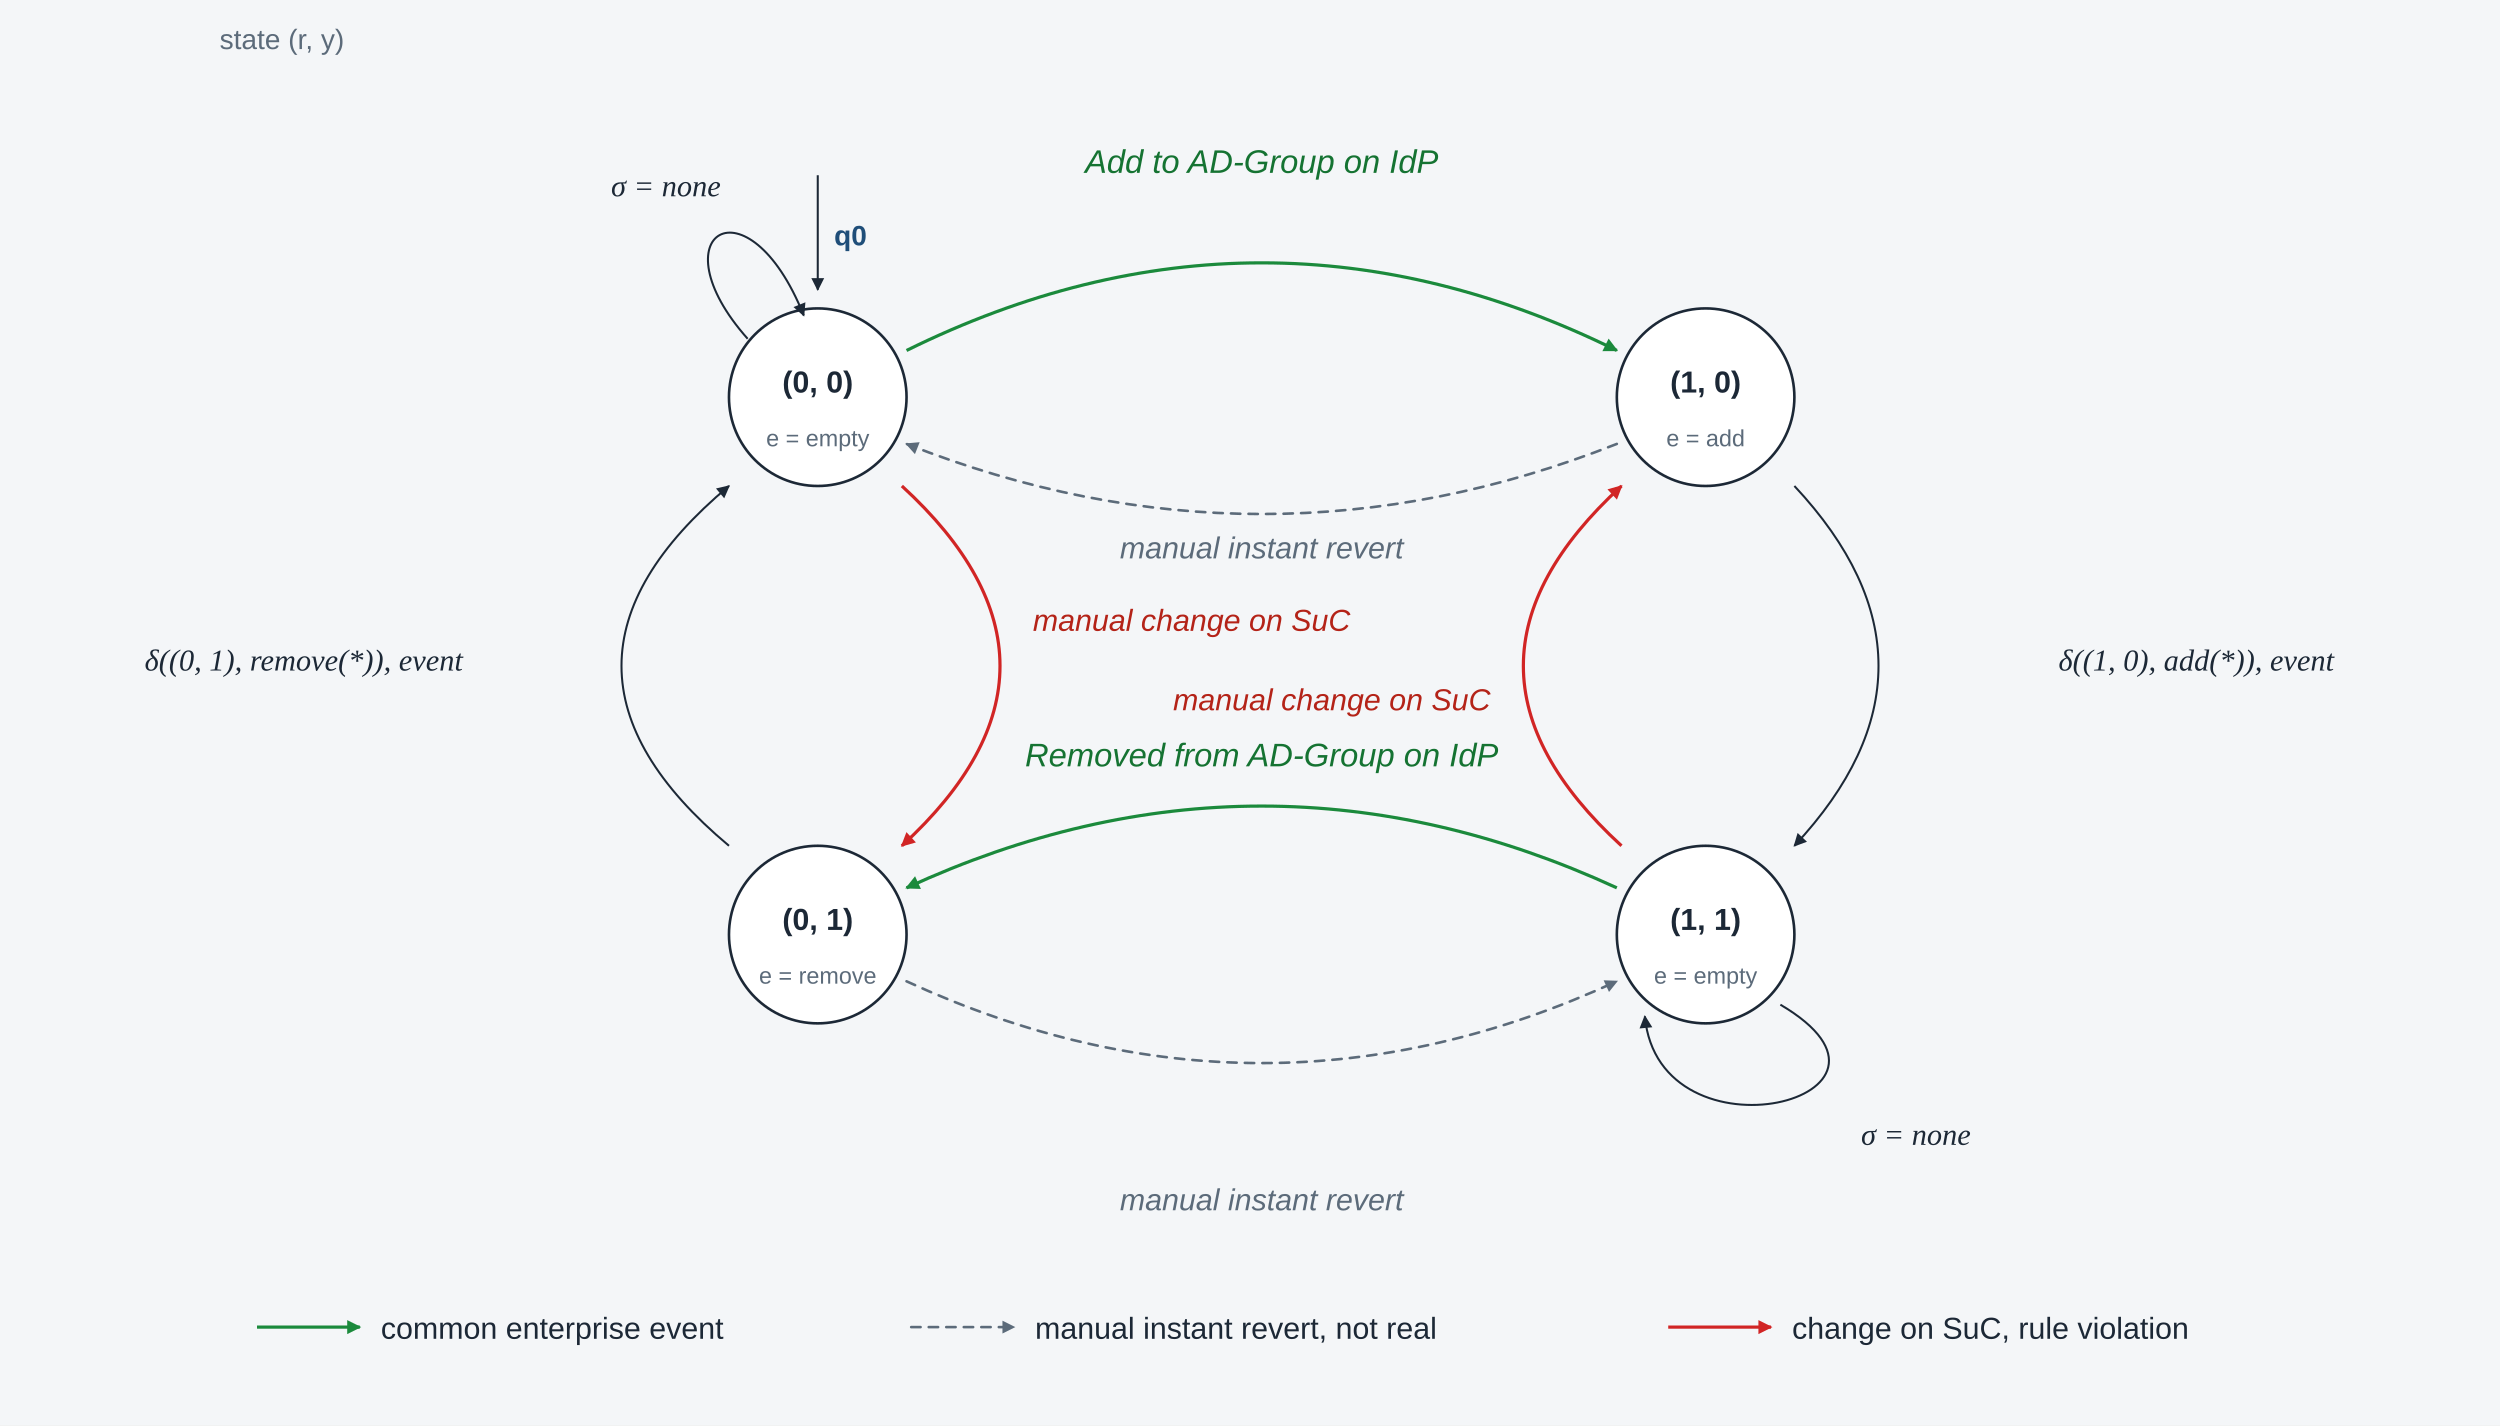
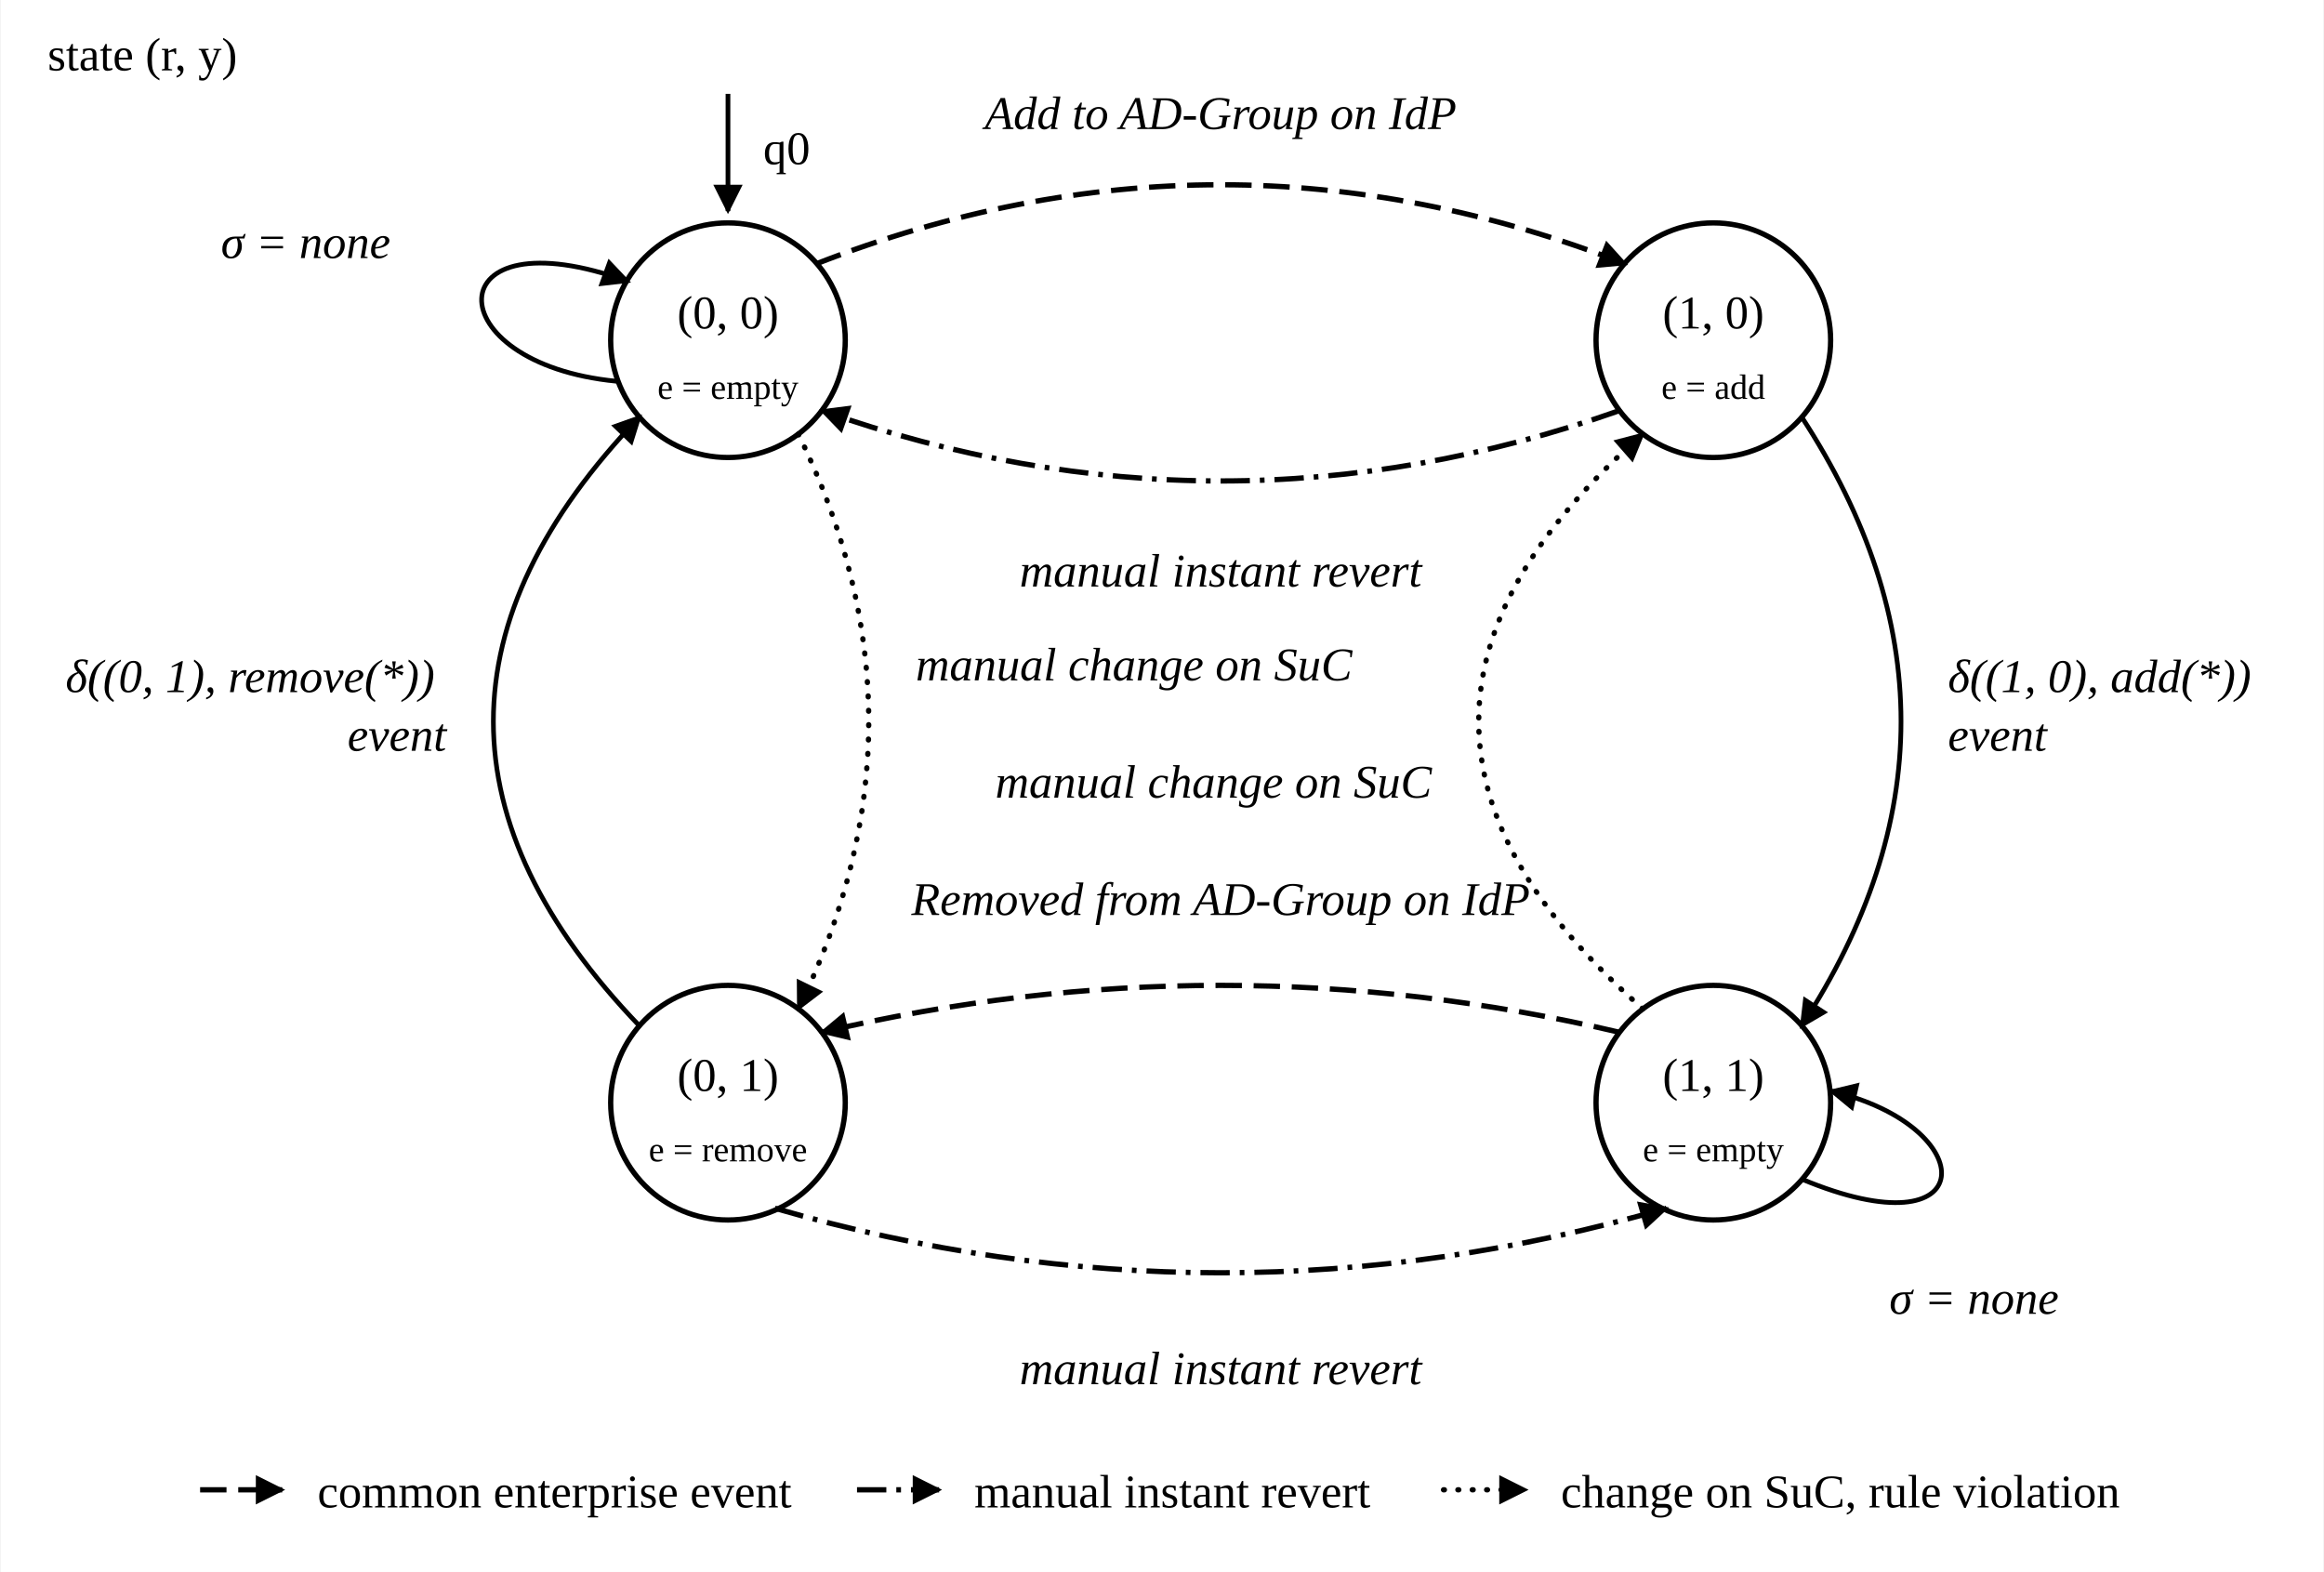
- <svg xmlns="http://www.w3.org/2000/svg" viewBox="-140 0 2140 1220" role="img" aria-label="Membership state machine. State is (r, y). q0 is (0,0). Green arrows are a common enterprise event. Dashed arrows are a manual instant revert of a green edge, a transition that does not occur in real life. Red arrows are a change on the SuC, a rule violation. Other arrows stay the default.">
-   <rect x="-140" width="2140" height="1220" fill="#f4f6f8" />
+ <svg xmlns="http://www.w3.org/2000/svg" width="5.5in" height="3.72in" viewBox="0 0 396 268" role="img" aria-label="Membership state machine. State is (r, y). q0 is (0, 0). Dashed arrows are a common enterprise event. Dash-dot arrows are a manual instant revert. Dotted arrows are a change on the SuC, a rule violation. Solid arrows are the enforced events.">
+   <style>text { stroke: none; }</style>
+   <rect width="396" height="268" fill="#ffffff" />
  <defs>
-     <marker id="arrow" viewBox="0 0 10 10" refX="9" refY="5" markerWidth="11" markerHeight="11" markerUnits="userSpaceOnUse" orient="auto">
-       <path d="M 0 0 L 10 5 L 0 10 z" fill="#1c2836" />
-     </marker>
-     <marker id="arrow-green" viewBox="0 0 10 10" refX="9" refY="5" markerWidth="12" markerHeight="12" markerUnits="userSpaceOnUse" orient="auto">
-       <path d="M 0 0 L 10 5 L 0 10 z" fill="#1b8a3c" />
-     </marker>
-     <marker id="arrow-revert" viewBox="0 0 10 10" refX="9" refY="5" markerWidth="11" markerHeight="11" markerUnits="userSpaceOnUse" orient="auto">
-       <path d="M 0 0 L 10 5 L 0 10 z" fill="#5c6b7a" />
-     </marker>
-     <marker id="arrow-red" viewBox="0 0 10 10" refX="9" refY="5" markerWidth="12" markerHeight="12" markerUnits="userSpaceOnUse" orient="auto">
-       <path d="M 0 0 L 10 5 L 0 10 z" fill="#d12525" />
+     <marker id="arrow" viewBox="0 0 10 10" refX="9" refY="5" markerWidth="5" markerHeight="5" markerUnits="userSpaceOnUse" orient="auto">
+       <path d="M 0 0 L 10 5 L 0 10 z" fill="#000000" />
    </marker>
  </defs>
-   <g font-family="Segoe UI, Liberation Sans, sans-serif" fill="#1c2836">
-     <text x="48" y="42" font-size="24" fill="#5c6b7a">state (r, y)</text>
-     <line x1="560" y1="150" x2="560" y2="248" stroke="#1c2836" stroke-width="1.75" marker-end="url(#arrow)" />
-     <text x="574" y="210" font-size="24" font-weight="600" fill="#1f4e79">q0</text>
-     <circle cx="560" cy="340" r="76" fill="#ffffff" stroke="#1c2836" stroke-width="2.25" />
-     <text x="560" y="336" text-anchor="middle" font-size="26" font-weight="600">(0, 0)</text>
-     <text x="560" y="382" text-anchor="middle" font-size="20" fill="#5c6b7a">e = empty</text>
-     <circle cx="1320" cy="340" r="76" fill="#ffffff" stroke="#1c2836" stroke-width="2.25" />
-     <text x="1320" y="336" text-anchor="middle" font-size="26" font-weight="600">(1, 0)</text>
-     <text x="1320" y="382" text-anchor="middle" font-size="20" fill="#5c6b7a">e = add</text>
-     <circle cx="1320" cy="800" r="76" fill="#ffffff" stroke="#1c2836" stroke-width="2.25" />
-     <text x="1320" y="796" text-anchor="middle" font-size="26" font-weight="600">(1, 1)</text>
-     <text x="1320" y="842" text-anchor="middle" font-size="20" fill="#5c6b7a">e = empty</text>
-     <circle cx="560" cy="800" r="76" fill="#ffffff" stroke="#1c2836" stroke-width="2.25" />
-     <text x="560" y="796" text-anchor="middle" font-size="26" font-weight="600">(0, 1)</text>
-     <text x="560" y="842" text-anchor="middle" font-size="20" fill="#5c6b7a">e = remove</text>
-     <path d="M 636 300 Q 940 150, 1244 300" fill="none" stroke="#1b8a3c" stroke-width="2.75" marker-end="url(#arrow-green)" />
-     <text x="940" y="148" text-anchor="middle" font-size="28" font-style="italic" fill="#157332">Add to AD-Group on IdP</text>
-     <path d="M 1244 380 Q 940 500, 636 380" fill="none" stroke="#5c6b7a" stroke-width="2.25" stroke-dasharray="8 7" stroke-linecap="round" marker-end="url(#arrow-revert)" />
-     <text x="940" y="478" text-anchor="middle" font-size="26" font-style="italic" fill="#5c6b7a">manual instant revert</text>
-     <path d="M 1244 760 Q 940 620, 636 760" fill="none" stroke="#1b8a3c" stroke-width="2.75" marker-end="url(#arrow-green)" />
-     <text x="940" y="656" text-anchor="middle" font-size="28" font-style="italic" fill="#157332">Removed from AD-Group on IdP</text>
-     <path d="M 636 840 Q 940 980, 1244 840" fill="none" stroke="#5c6b7a" stroke-width="2.25" stroke-dasharray="8 7" stroke-linecap="round" marker-end="url(#arrow-revert)" />
-     <text x="940" y="1036" text-anchor="middle" font-size="26" font-style="italic" fill="#5c6b7a">manual instant revert</text>
-     <path d="M 1396 416 Q 1540 570, 1396 724" fill="none" stroke="#1c2836" stroke-width="1.75" marker-end="url(#arrow)" />
-     <text x="1740" y="574" text-anchor="middle" font-family="Georgia, 'Times New Roman', 'Liberation Serif', serif" font-size="26" font-style="italic" fill="#1c2836">δ((1, 0), add(*)), event</text>
-     <path d="M 1248 724 Q 1080 570, 1248 416" fill="none" stroke="#d12525" stroke-width="2.75" marker-end="url(#arrow-red)" />
-     <text x="1000" y="608" text-anchor="middle" font-size="26" font-style="italic" fill="#b42318">manual change on SuC</text>
-     <path d="M 484 724 Q 300 570, 484 416" fill="none" stroke="#1c2836" stroke-width="1.75" marker-end="url(#arrow)" />
-     <text x="120" y="574" text-anchor="middle" font-family="Georgia, 'Times New Roman', 'Liberation Serif', serif" font-size="26" font-style="italic" fill="#1c2836">δ((0, 1), remove(*)), event</text>
-     <path d="M 632 416 Q 800 570, 632 724" fill="none" stroke="#d12525" stroke-width="2.75" marker-end="url(#arrow-red)" />
-     <text x="880" y="540" text-anchor="middle" font-size="26" font-style="italic" fill="#b42318">manual change on SuC</text>
-     <path d="M 500 290 C 420 200, 500 150, 548 270" fill="none" stroke="#1c2836" stroke-width="1.75" marker-end="url(#arrow)" />
-     <text x="430" y="168" text-anchor="middle" font-family="Georgia, 'Times New Roman', 'Liberation Serif', serif" font-size="26" font-style="italic" fill="#1c2836">σ = none</text>
-     <path d="M 1384 860 C 1520 940, 1280 1000, 1268 870" fill="none" stroke="#1c2836" stroke-width="1.75" marker-end="url(#arrow)" />
-     <text x="1500" y="980" text-anchor="middle" font-family="Georgia, 'Times New Roman', 'Liberation Serif', serif" font-size="26" font-style="italic" fill="#1c2836">σ = none</text>
-     <line x1="80" y1="1136" x2="168" y2="1136" stroke="#1b8a3c" stroke-width="2.75" marker-end="url(#arrow-green)" />
-     <text x="186" y="1146" font-size="26" fill="#1c2836">common enterprise event</text>
-     <line x1="640" y1="1136" x2="728" y2="1136" stroke="#5c6b7a" stroke-width="2.25" stroke-dasharray="8 7" stroke-linecap="round" marker-end="url(#arrow-revert)" />
-     <text x="746" y="1146" font-size="26" fill="#1c2836">manual instant revert, not real</text>
-     <line x1="1288" y1="1136" x2="1376" y2="1136" stroke="#d12525" stroke-width="2.75" marker-end="url(#arrow-red)" />
-     <text x="1394" y="1146" font-size="26" fill="#1c2836">change on SuC, rule violation</text>
+   <g fill="#000000" stroke="#000000" font-family="Times New Roman, Times, Liberation Serif, serif">
+     <text x="8" y="12" font-size="8">state (r, y)</text>
+     <line x1="124" y1="16" x2="124" y2="36" fill="none" stroke-width="0.8" marker-end="url(#arrow)" />
+     <text x="130" y="28" font-size="8">q0</text>
+     <circle cx="124" cy="58" r="20" fill="#ffffff" stroke-width="0.9" />
+     <text x="124" y="56" text-anchor="middle" font-size="8">(0, 0)</text>
+     <text x="124" y="68" text-anchor="middle" font-size="6">e = empty</text>
+     <circle cx="292" cy="58" r="20" fill="#ffffff" stroke-width="0.9" />
+     <text x="292" y="56" text-anchor="middle" font-size="8">(1, 0)</text>
+     <text x="292" y="68" text-anchor="middle" font-size="6">e = add</text>
+     <circle cx="292" cy="188" r="20" fill="#ffffff" stroke-width="0.9" />
+     <text x="292" y="186" text-anchor="middle" font-size="8">(1, 1)</text>
+     <text x="292" y="198" text-anchor="middle" font-size="6">e = empty</text>
+     <circle cx="124" cy="188" r="20" fill="#ffffff" stroke-width="0.9" />
+     <text x="124" y="186" text-anchor="middle" font-size="8">(0, 1)</text>
+     <text x="124" y="198" text-anchor="middle" font-size="6">e = remove</text>
+     <path d="M 139 45 Q 208 18, 277 45" fill="none" stroke-width="0.9" stroke-dasharray="4.5 2" marker-end="url(#arrow)" />
+     <text x="208" y="22" text-anchor="middle" font-size="8" font-style="italic">Add to AD-Group on IdP</text>
+     <path d="M 276 70 Q 208 94, 140 70" fill="none" stroke-width="0.9" stroke-dasharray="5 1.7 0.8 1.7" marker-end="url(#arrow)" />
+     <text x="208" y="100" text-anchor="middle" font-size="8" font-style="italic">manual instant revert</text>
+     <path d="M 276 176 Q 208 160, 140 176" fill="none" stroke-width="0.9" stroke-dasharray="4.5 2" marker-end="url(#arrow)" />
+     <text x="208" y="156" text-anchor="middle" font-size="8" font-style="italic">Removed from AD-Group on IdP</text>
+     <path d="M 132 206 Q 208 228, 284 206" fill="none" stroke-width="0.9" stroke-dasharray="5 1.7 0.8 1.7" marker-end="url(#arrow)" />
+     <text x="208" y="236" text-anchor="middle" font-size="8" font-style="italic">manual instant revert</text>
+     <path d="M 307 71 Q 341 123, 307 175" fill="none" stroke-width="0.8" marker-end="url(#arrow)" />
+     <text font-size="8" font-style="italic">
+       <tspan x="332" y="118">δ((1, 0), add(*))</tspan>
+       <tspan x="332" y="128">event</tspan>
+     </text>
+     <path d="M 280 172 Q 224 123, 280 74" fill="none" stroke-width="0.9" stroke-dasharray="0.15 2.3" stroke-linecap="round" marker-end="url(#arrow)" />
+     <text x="244" y="136" text-anchor="end" font-size="8" font-style="italic">manual change on SuC</text>
+     <path d="M 109 175 Q 59 123, 109 71" fill="none" stroke-width="0.8" marker-end="url(#arrow)" />
+     <text text-anchor="end" font-size="8" font-style="italic">
+       <tspan x="76" y="118">δ((0, 1), remove(*))</tspan>
+       <tspan x="76" y="128">event</tspan>
+     </text>
+     <path d="M 136 74 Q 160 123, 136 172" fill="none" stroke-width="0.9" stroke-dasharray="0.15 2.3" stroke-linecap="round" marker-end="url(#arrow)" />
+     <text x="156" y="116" font-size="8" font-style="italic">manual change on SuC</text>
+     <path d="M 105 65 C 74 62, 74 36, 107 48" fill="none" stroke-width="0.8" marker-end="url(#arrow)" />
+     <text x="52" y="44" text-anchor="middle" font-size="8" font-style="italic">σ = none</text>
+     <path d="M 307 201 C 338 214, 338 192, 312 186" fill="none" stroke-width="0.8" marker-end="url(#arrow)" />
+     <text x="322" y="224" font-size="8" font-style="italic">σ = none</text>
+     <line x1="34" y1="254" x2="48" y2="254" fill="none" stroke-width="0.9" stroke-dasharray="4.5 2" marker-end="url(#arrow)" />
+     <text x="54" y="257" font-size="8">common enterprise event</text>
+     <line x1="146" y1="254" x2="160" y2="254" fill="none" stroke-width="0.9" stroke-dasharray="5 1.7 0.8 1.7" marker-end="url(#arrow)" />
+     <text x="166" y="257" font-size="8">manual instant revert</text>
+     <line x1="246" y1="254" x2="260" y2="254" fill="none" stroke-width="0.9" stroke-dasharray="0.15 2.3" stroke-linecap="round" marker-end="url(#arrow)" />
+     <text x="266" y="257" font-size="8">change on SuC, rule violation</text>
  </g>
</svg>
